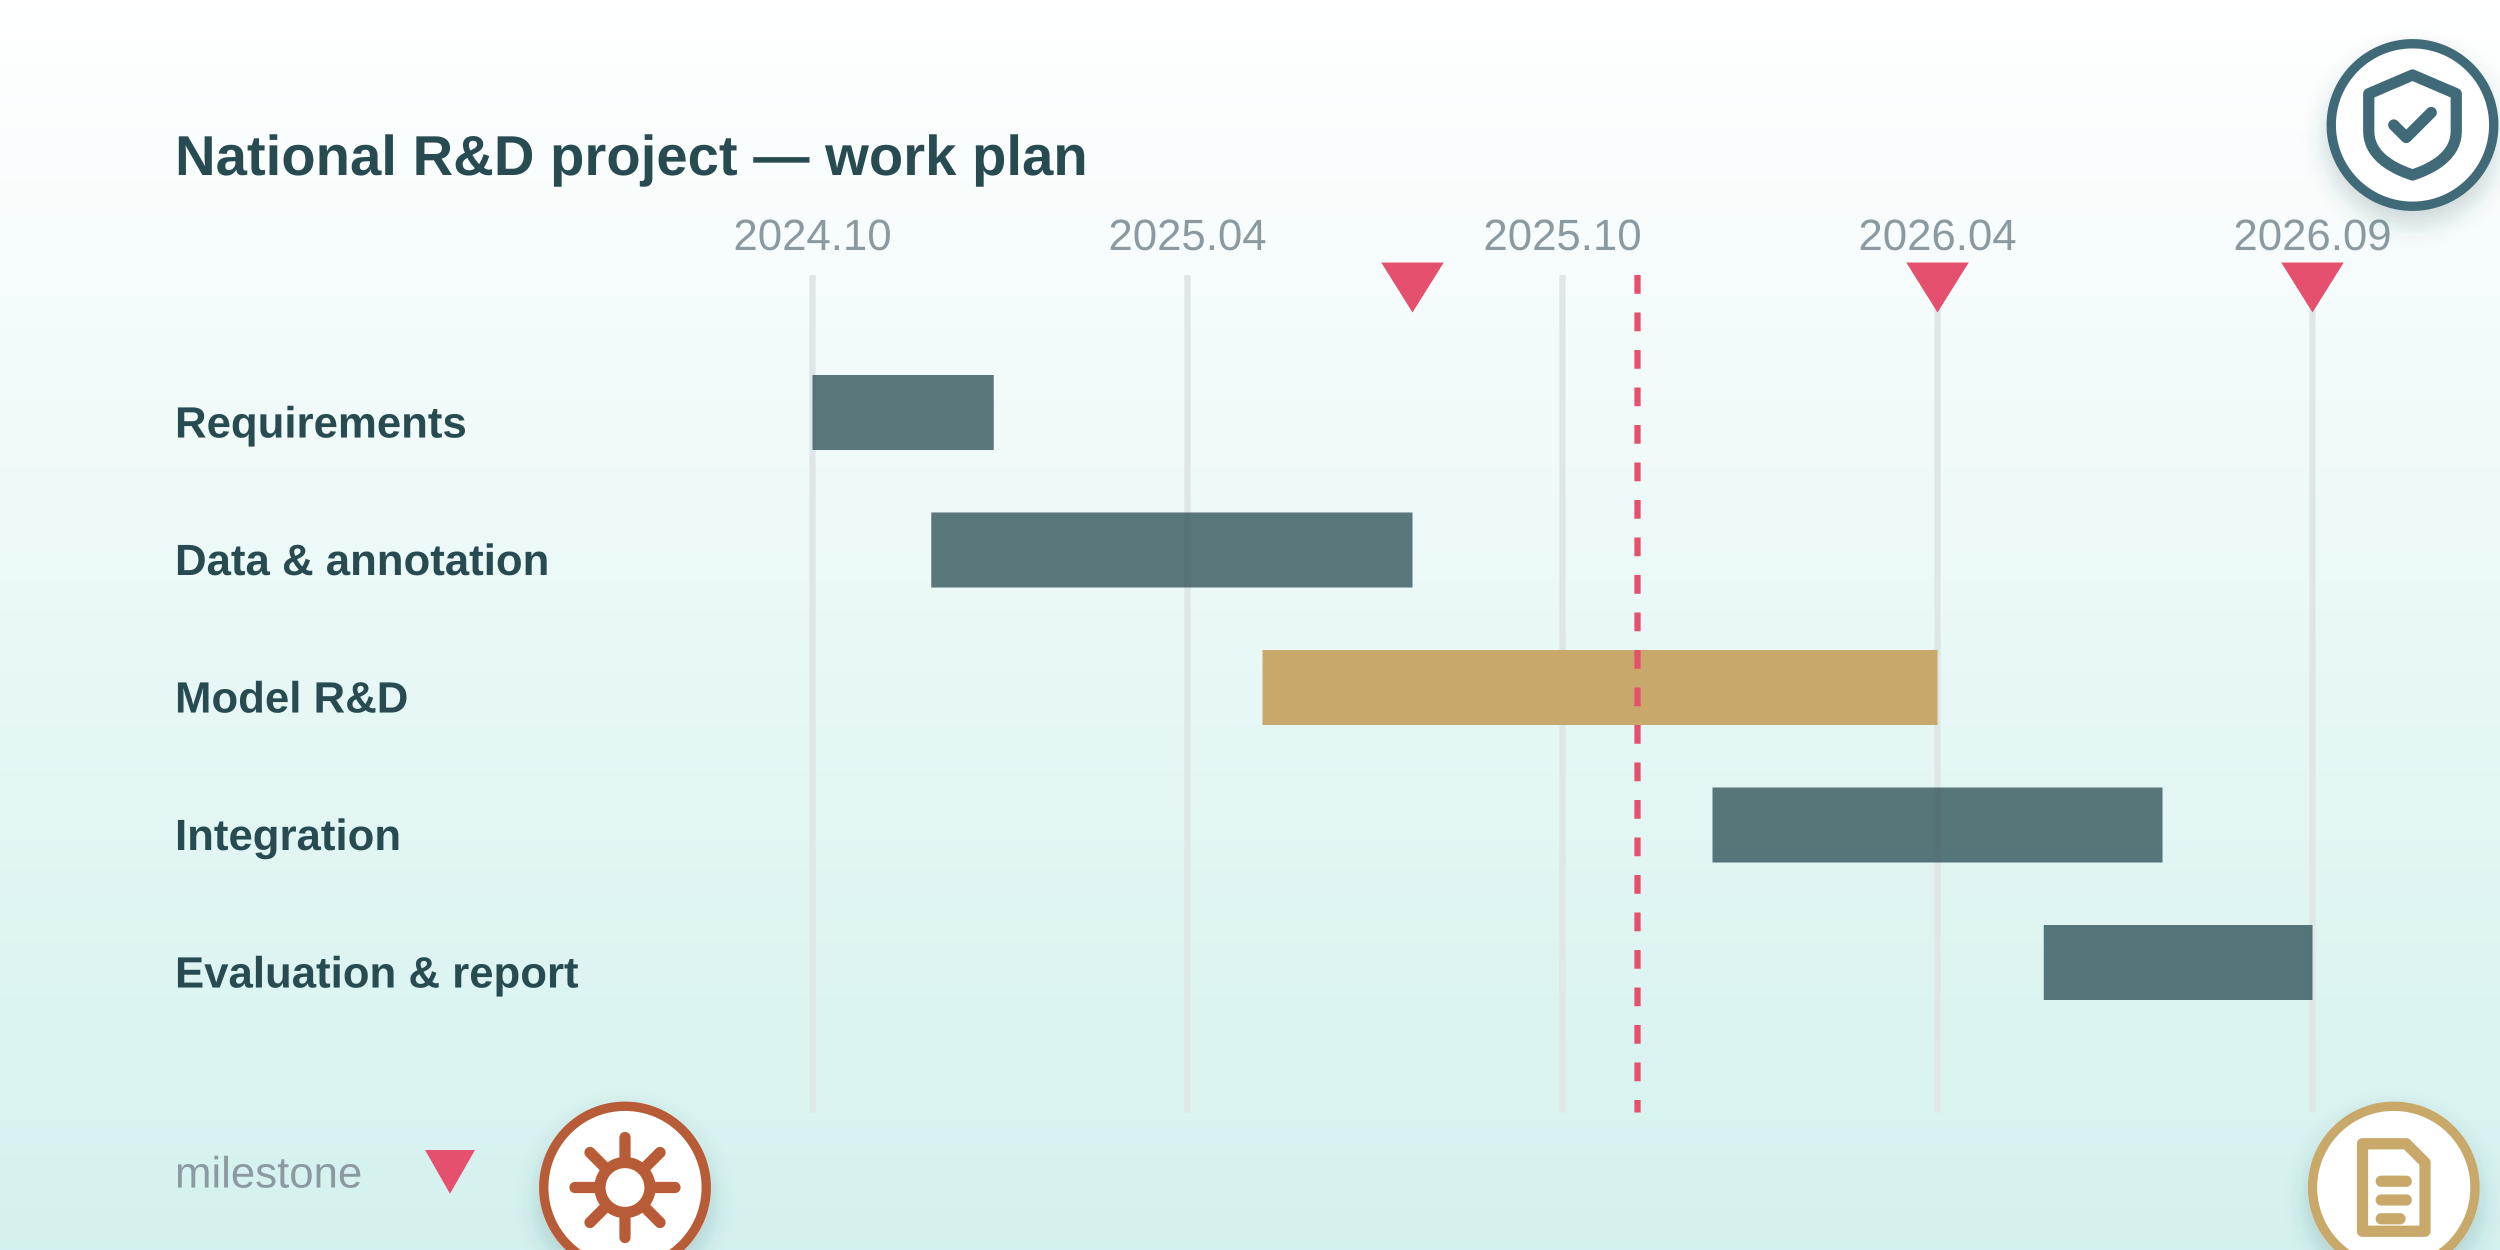
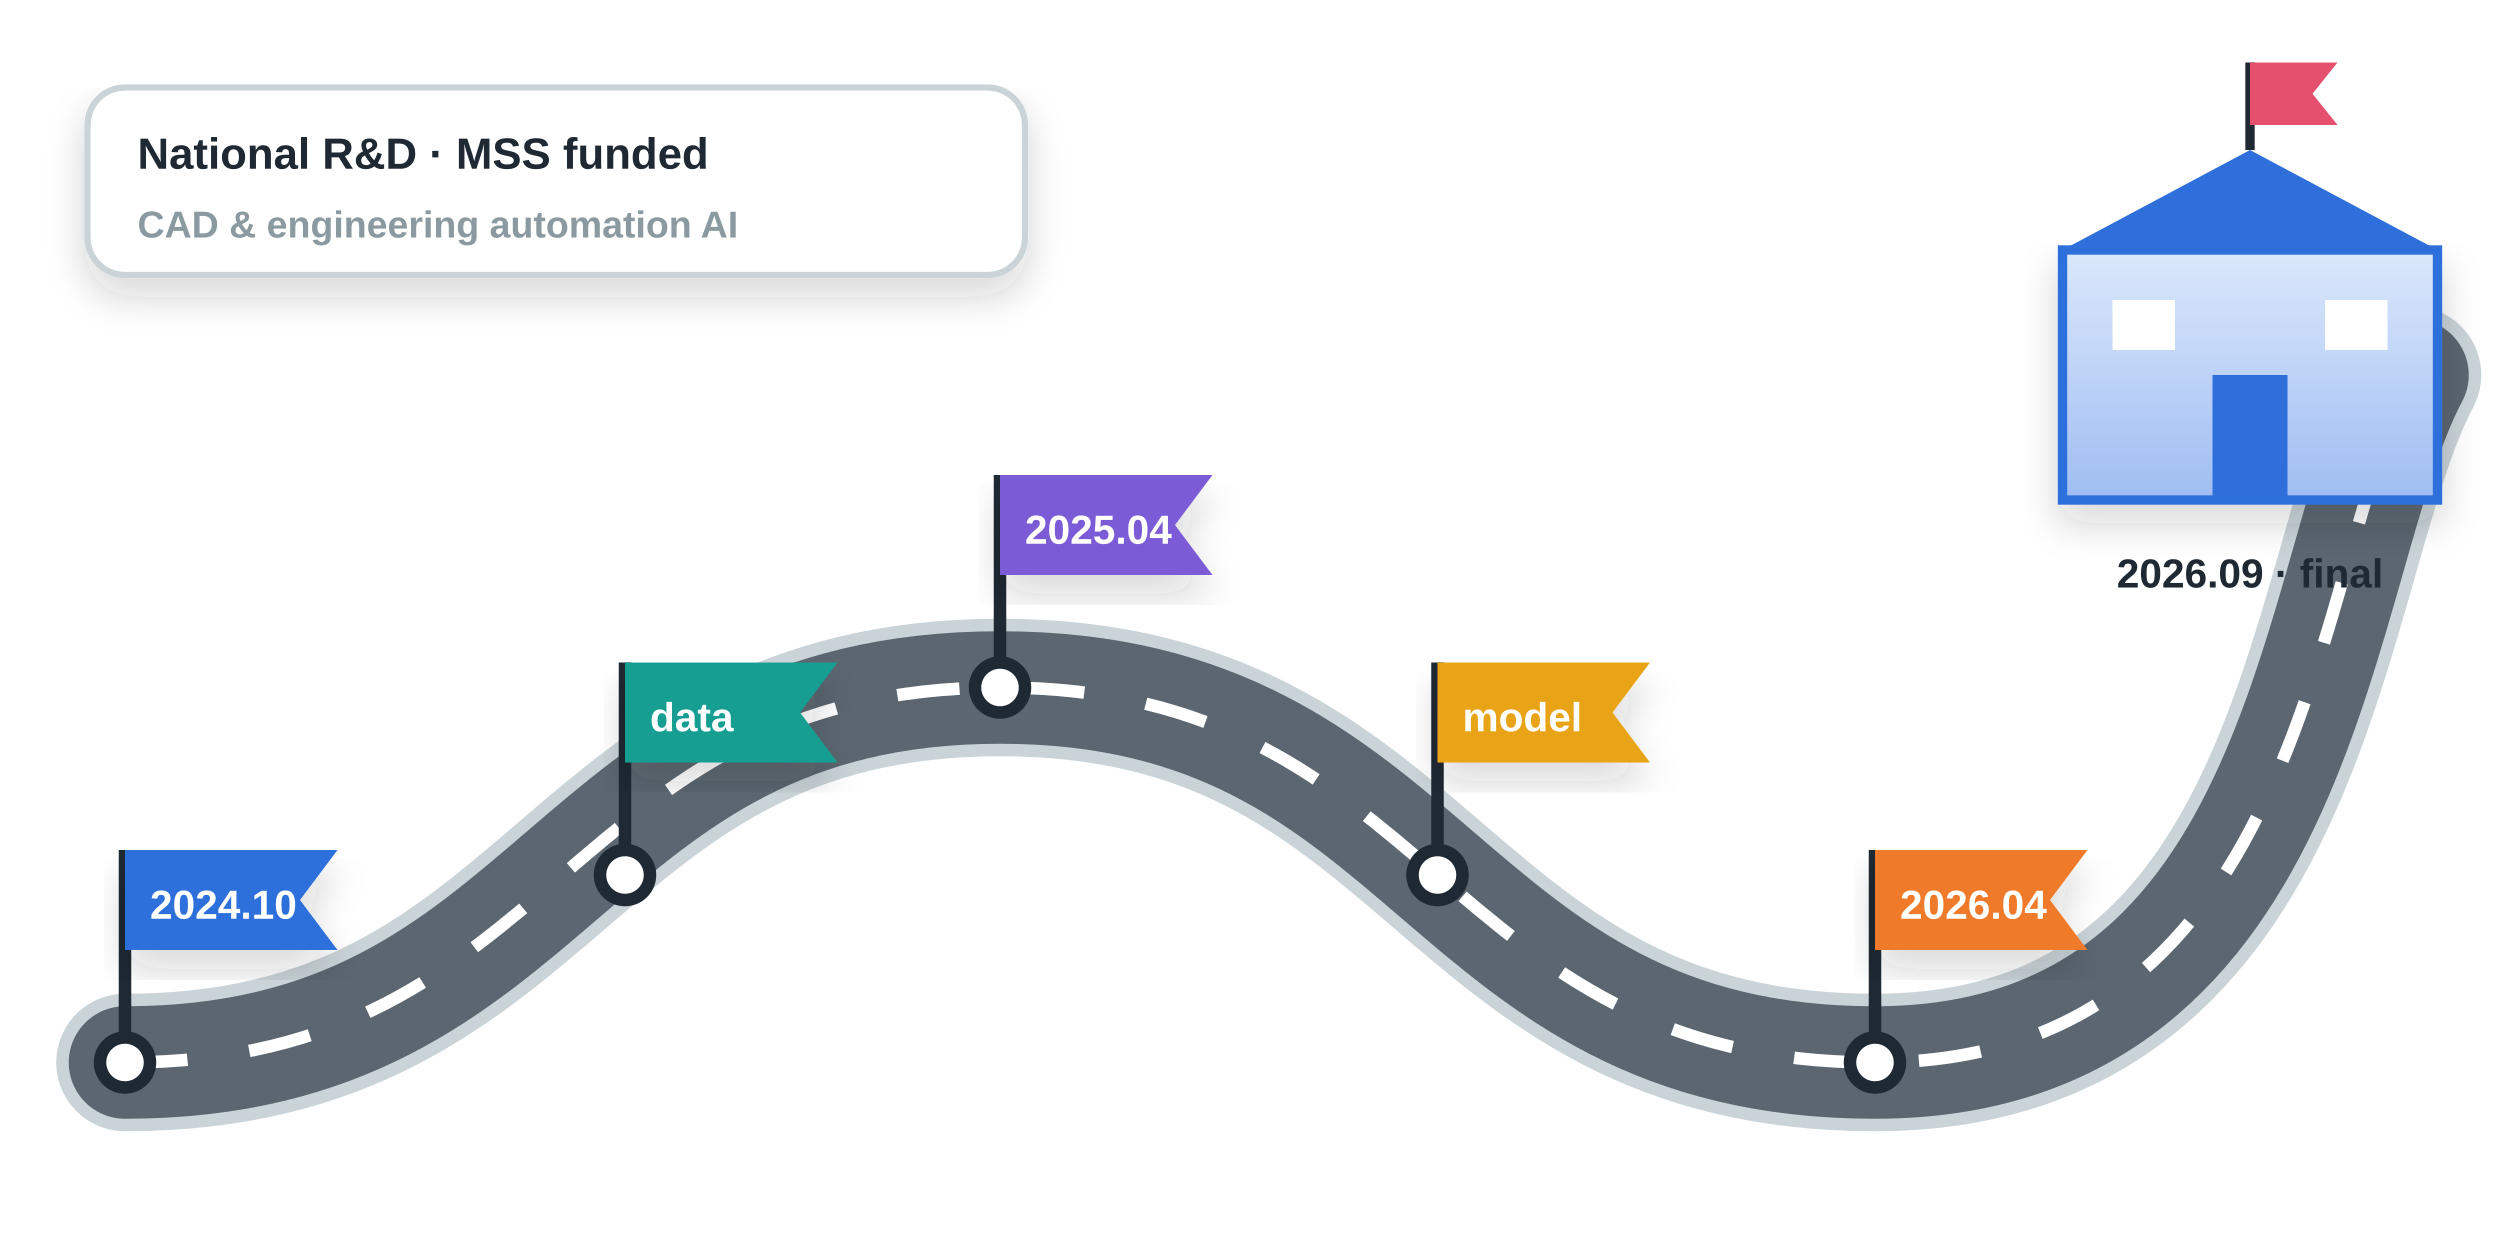
- <svg xmlns="http://www.w3.org/2000/svg" viewBox="0 0 400 200" font-family="Manrope, Arial, sans-serif" role="img" aria-label="Gantt chart of the national R&amp;D project timeline">
-   <rect width="400" height="200" fill="url(#ground)" />
+ <svg xmlns="http://www.w3.org/2000/svg" viewBox="0 0 400 200" font-family="Manrope, Arial, sans-serif" role="img" aria-label="Winding roadmap of the national R&amp;D project with milestone flags">
  <defs>
-     <linearGradient id="ground" x1="0" y1="0" x2="0" y2="1">
-       <stop offset="0" stop-color="#ffffff" />
-       <stop offset="1" stop-color="#d3f1ee" />
+     <filter id="sh" x="-10%" y="-10%" width="130%" height="140%">
+       <feDropShadow dx="0" dy="3" stdDeviation="3" flood-color="#1f2933" flood-opacity="0.18" />
+     </filter>
+     <linearGradient id="lab" x1="0" y1="0" x2="0" y2="1">
+       <stop offset="0" stop-color="#dbe8fb" />
+       <stop offset="1" stop-color="#9fbdf2" />
    </linearGradient>
-     <filter id="sh" x="-10%" y="-10%" width="130%" height="140%">
-       <feDropShadow dx="0" dy="3" stdDeviation="3" flood-color="#284b52" flood-opacity="0.16" />
-     </filter>
-     <filter id="bs" x="-30%" y="-30%" width="160%" height="160%">
-       <feDropShadow dx="0" dy="2" stdDeviation="2" flood-color="#284b52" flood-opacity="0.22" />
-     </filter>
  </defs>
-   <text x="28" y="28" font-size="9" font-weight="700" fill="#284b52" text-anchor="start">National R&amp;D project — work plan</text>
-   <path d="M130 44 V178" stroke="#dfe6e8" />
-   <text x="130.0" y="40" font-size="7" font-weight="500" fill="#8a9aa0" text-anchor="middle">2024.10</text>
-   <path d="M190 44 V178" stroke="#dfe6e8" />
-   <text x="190.0" y="40" font-size="7" font-weight="500" fill="#8a9aa0" text-anchor="middle">2025.04</text>
-   <path d="M250 44 V178" stroke="#dfe6e8" />
-   <text x="250.0" y="40" font-size="7" font-weight="500" fill="#8a9aa0" text-anchor="middle">2025.10</text>
-   <path d="M310 44 V178" stroke="#dfe6e8" />
-   <text x="310.0" y="40" font-size="7" font-weight="500" fill="#8a9aa0" text-anchor="middle">2026.04</text>
-   <path d="M370 44 V178" stroke="#dfe6e8" />
-   <text x="370.0" y="40" font-size="7" font-weight="500" fill="#8a9aa0" text-anchor="middle">2026.09</text>
-   <text x="28" y="70" font-size="7" font-weight="700" fill="#284b52" text-anchor="start">Requirements</text>
-   <rect x="130" y="60" width="29" height="12" rx="#2f6fdb" fill="#284b52" opacity="0.75" />
-   <text x="28" y="92" font-size="7" font-weight="700" fill="#284b52" text-anchor="start">Data &amp; annotation</text>
-   <rect x="149" y="82" width="77" height="12" rx="#149e93" fill="#284b52" opacity="0.75" />
-   <text x="28" y="114" font-size="7" font-weight="700" fill="#284b52" text-anchor="start">Model R&amp;D</text>
-   <rect x="202" y="104" width="108" height="12" rx="#e8a317" fill="#c8a96b" opacity="1" />
-   <text x="28" y="136" font-size="7" font-weight="700" fill="#284b52" text-anchor="start">Integration</text>
-   <rect x="274" y="126" width="72" height="12" rx="#3aa655" fill="#284b52" opacity="0.75" />
-   <text x="28" y="158" font-size="7" font-weight="700" fill="#284b52" text-anchor="start">Evaluation &amp; report</text>
-   <rect x="327" y="148" width="43" height="12" rx="#7c5cd6" fill="#284b52" opacity="0.75" />
-   <path d="M226 50 l-5 -8 h10 z" fill="#e4506e" />
-   <path d="M310 50 l-5 -8 h10 z" fill="#e4506e" />
-   <path d="M370 50 l-5 -8 h10 z" fill="#e4506e" />
-   <path d="M262 44 V178" stroke="#e4506e" stroke-width="1" stroke-dasharray="3 3" />
-   <text x="28" y="190" font-size="7" font-weight="500" fill="#8a9aa0" text-anchor="start">milestone</text>
-   <path d="M72 191 l-4 -7 h8 z" fill="#e4506e" />
-   <g transform="translate(386 20)" filter="url(#bs)">
-     <circle r="13" fill="#ffffff" stroke="#3f6b78" stroke-width="1.5" />
-     <g fill="none" stroke="#3f6b78" stroke-width="1.8" stroke-linecap="round" stroke-linejoin="round" color="#3f6b78">
-       <path d="M0 -8 L7 -5 V1 C7 5 3 7 0 8 C-3 7 -7 5 -7 1 V-5 Z" />
-       <path d="M-3 0 L-1 2 L3 -2" />
-     </g>
+   <rect width="400" height="200" fill="#ffffff" />
+   <path d="M20 170 C90 170 90 110 160 110 S230 170 300 170 S370 90 386 60" fill="none" stroke="#c9d3d8" stroke-width="22" stroke-linecap="round" />
+   <path d="M20 170 C90 170 90 110 160 110 S230 170 300 170 S370 90 386 60" fill="none" stroke="#5b6670" stroke-width="18" stroke-linecap="round" />
+   <path d="M20 170 C90 170 90 110 160 110 S230 170 300 170 S370 90 386 60" fill="none" stroke="#ffffff" stroke-width="2" stroke-dasharray="10 10" />
+   <path d="M20 170 V136" stroke="#1f2933" stroke-width="2" />
+   <path d="M20 136 H54 L48 144 L54 152 H20 Z" fill="#2f6fdb" filter="url(#sh)" />
+   <text x="24" y="147" font-size="6.5" font-weight="800" fill="#ffffff" text-anchor="start">2024.10</text>
+   <circle cx="20" cy="170" r="4" fill="#ffffff" stroke="#1f2933" stroke-width="2" />
+   <path d="M100 140 V106" stroke="#1f2933" stroke-width="2" />
+   <path d="M100 106 H134 L128 114 L134 122 H100 Z" fill="#149e93" filter="url(#sh)" />
+   <text x="104" y="117" font-size="6.5" font-weight="800" fill="#ffffff" text-anchor="start">data</text>
+   <circle cx="100" cy="140" r="4" fill="#ffffff" stroke="#1f2933" stroke-width="2" />
+   <path d="M160 110 V76" stroke="#1f2933" stroke-width="2" />
+   <path d="M160 76 H194 L188 84 L194 92 H160 Z" fill="#7c5cd6" filter="url(#sh)" />
+   <text x="164" y="87" font-size="6.5" font-weight="800" fill="#ffffff" text-anchor="start">2025.04</text>
+   <circle cx="160" cy="110" r="4" fill="#ffffff" stroke="#1f2933" stroke-width="2" />
+   <path d="M230 140 V106" stroke="#1f2933" stroke-width="2" />
+   <path d="M230 106 H264 L258 114 L264 122 H230 Z" fill="#e8a317" filter="url(#sh)" />
+   <text x="234" y="117" font-size="6.5" font-weight="800" fill="#ffffff" text-anchor="start">model</text>
+   <circle cx="230" cy="140" r="4" fill="#ffffff" stroke="#1f2933" stroke-width="2" />
+   <path d="M300 170 V136" stroke="#1f2933" stroke-width="2" />
+   <path d="M300 136 H334 L328 144 L334 152 H300 Z" fill="#ef7a2b" filter="url(#sh)" />
+   <text x="304" y="147" font-size="6.5" font-weight="800" fill="#ffffff" text-anchor="start">2026.04</text>
+   <circle cx="300" cy="170" r="4" fill="#ffffff" stroke="#1f2933" stroke-width="2" />
+   <g transform="translate(330 20)">
+     <rect x="0" y="20" width="60" height="40" fill="url(#lab)" stroke="#2f6fdb" stroke-width="1.5" filter="url(#sh)" />
+     <polygon points="0,20 30,4 60,20" fill="#2f6fdb" />
+     <rect x="24" y="40" width="12" height="20" fill="#2f6fdb" />
+     <rect x="8" y="28" width="10" height="8" fill="#ffffff" />
+     <rect x="42" y="28" width="10" height="8" fill="#ffffff" />
+     <path d="M30 4 V-10" stroke="#1f2933" stroke-width="1.5" />
+     <path d="M30 -10 H44 L40 -5 L44 0 H30 Z" fill="#e4506e" />
+     <text x="30" y="74" font-size="6.5" font-weight="800" fill="#1f2933" text-anchor="middle">2026.09 · final</text>
  </g>
-   <g transform="translate(383 190)" filter="url(#bs)">
-     <circle r="13" fill="#ffffff" stroke="#c8a96b" stroke-width="1.5" />
-     <g fill="none" stroke="#c8a96b" stroke-width="1.8" stroke-linecap="round" stroke-linejoin="round" color="#c8a96b">
-       <path d="M-5 -7 H2 L5 -4 V7 H-5 Z" />
-       <path d="M-2 -1 H2 M-2 2 H2 M-2 5 H1" />
-     </g>
-   </g>
-   <g transform="translate(100 190)" filter="url(#bs)">
-     <circle r="13" fill="#ffffff" stroke="#b85c38" stroke-width="1.5" />
-     <g fill="none" stroke="#b85c38" stroke-width="1.8" stroke-linecap="round" stroke-linejoin="round" color="#b85c38">
-       <circle r="4" />
-       <path d="M0 -8 V-5 M0 5 V8 M-8 0 H-5 M5 0 H8 M-5.6 -5.6 L-3.5 -3.5 M3.5 3.5 L5.6 5.6 M5.6 -5.6 L3.5 -3.5 M-3.5 3.5 L-5.6 5.6" />
-     </g>
+   <g transform="translate(14 14)">
+     <rect width="150" height="30" rx="6" fill="#ffffff" stroke="#c9d3d8" filter="url(#sh)" />
+     <text x="8" y="13" font-size="7" font-weight="800" fill="#1f2933" text-anchor="start">National R&amp;D · MSS funded</text>
+     <text x="8" y="24" font-size="6" font-weight="600" fill="#8a9aa0" text-anchor="start">CAD &amp; engineering automation AI</text>
  </g>
</svg>
